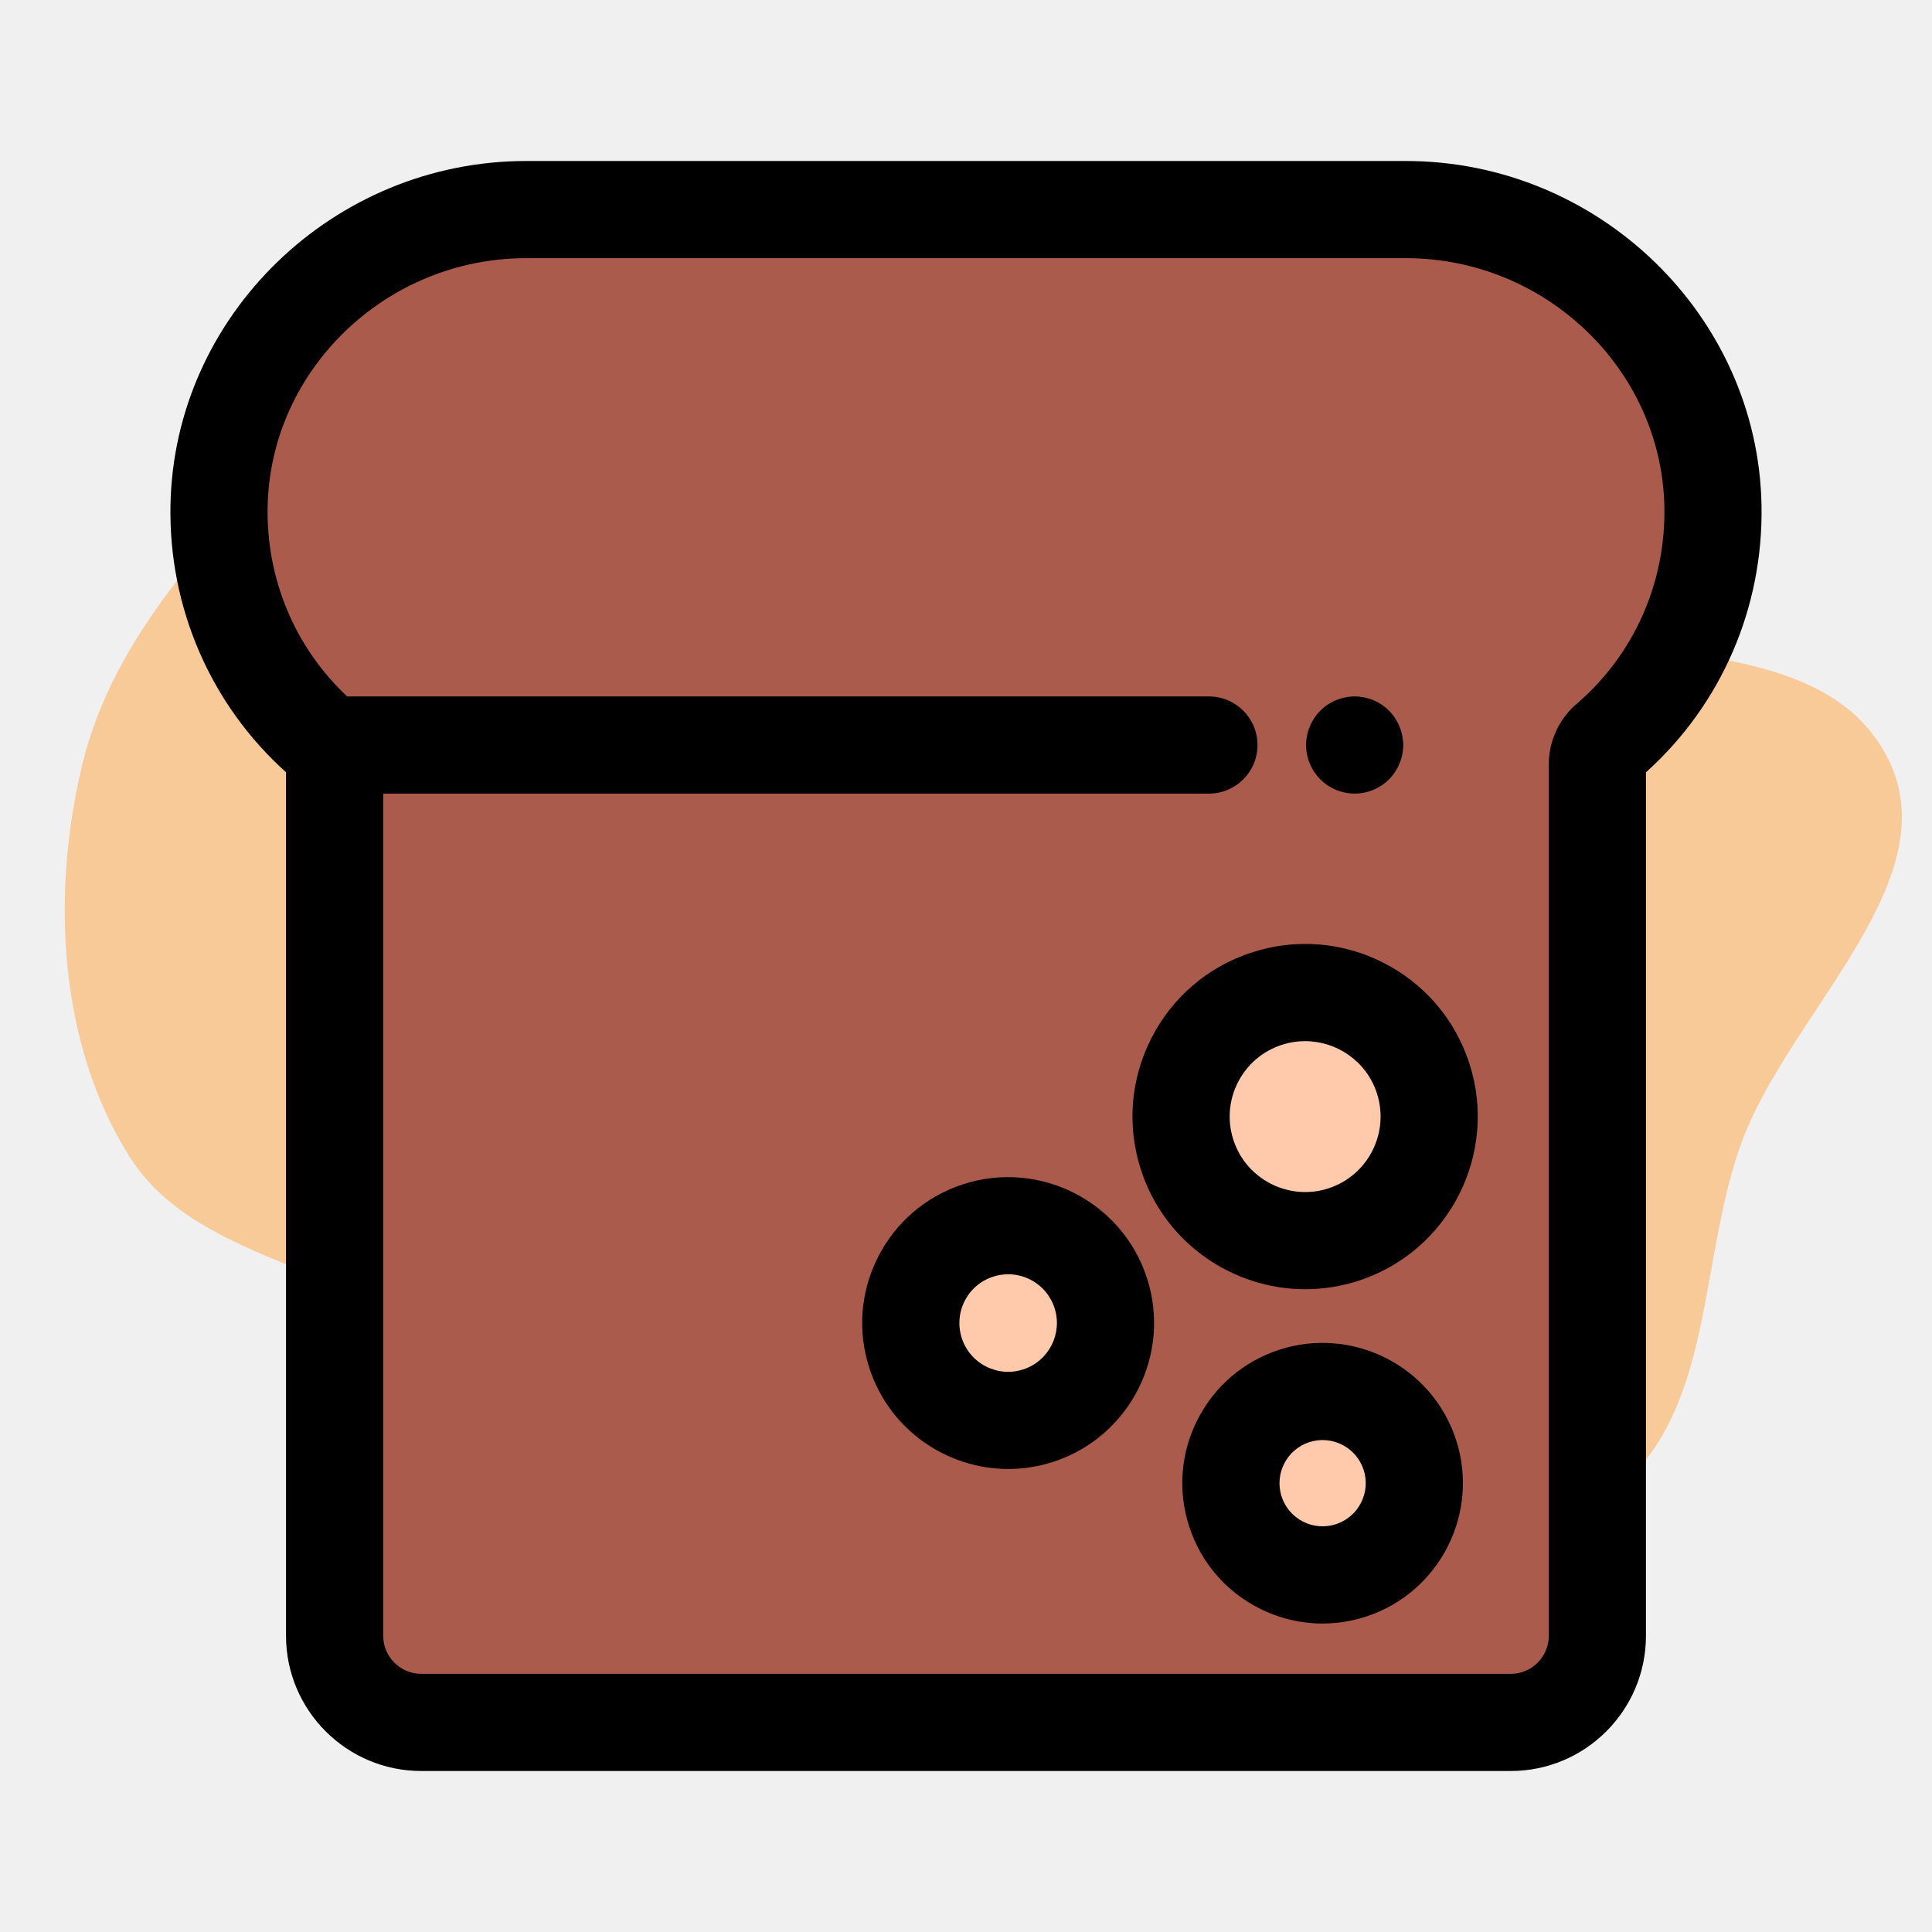
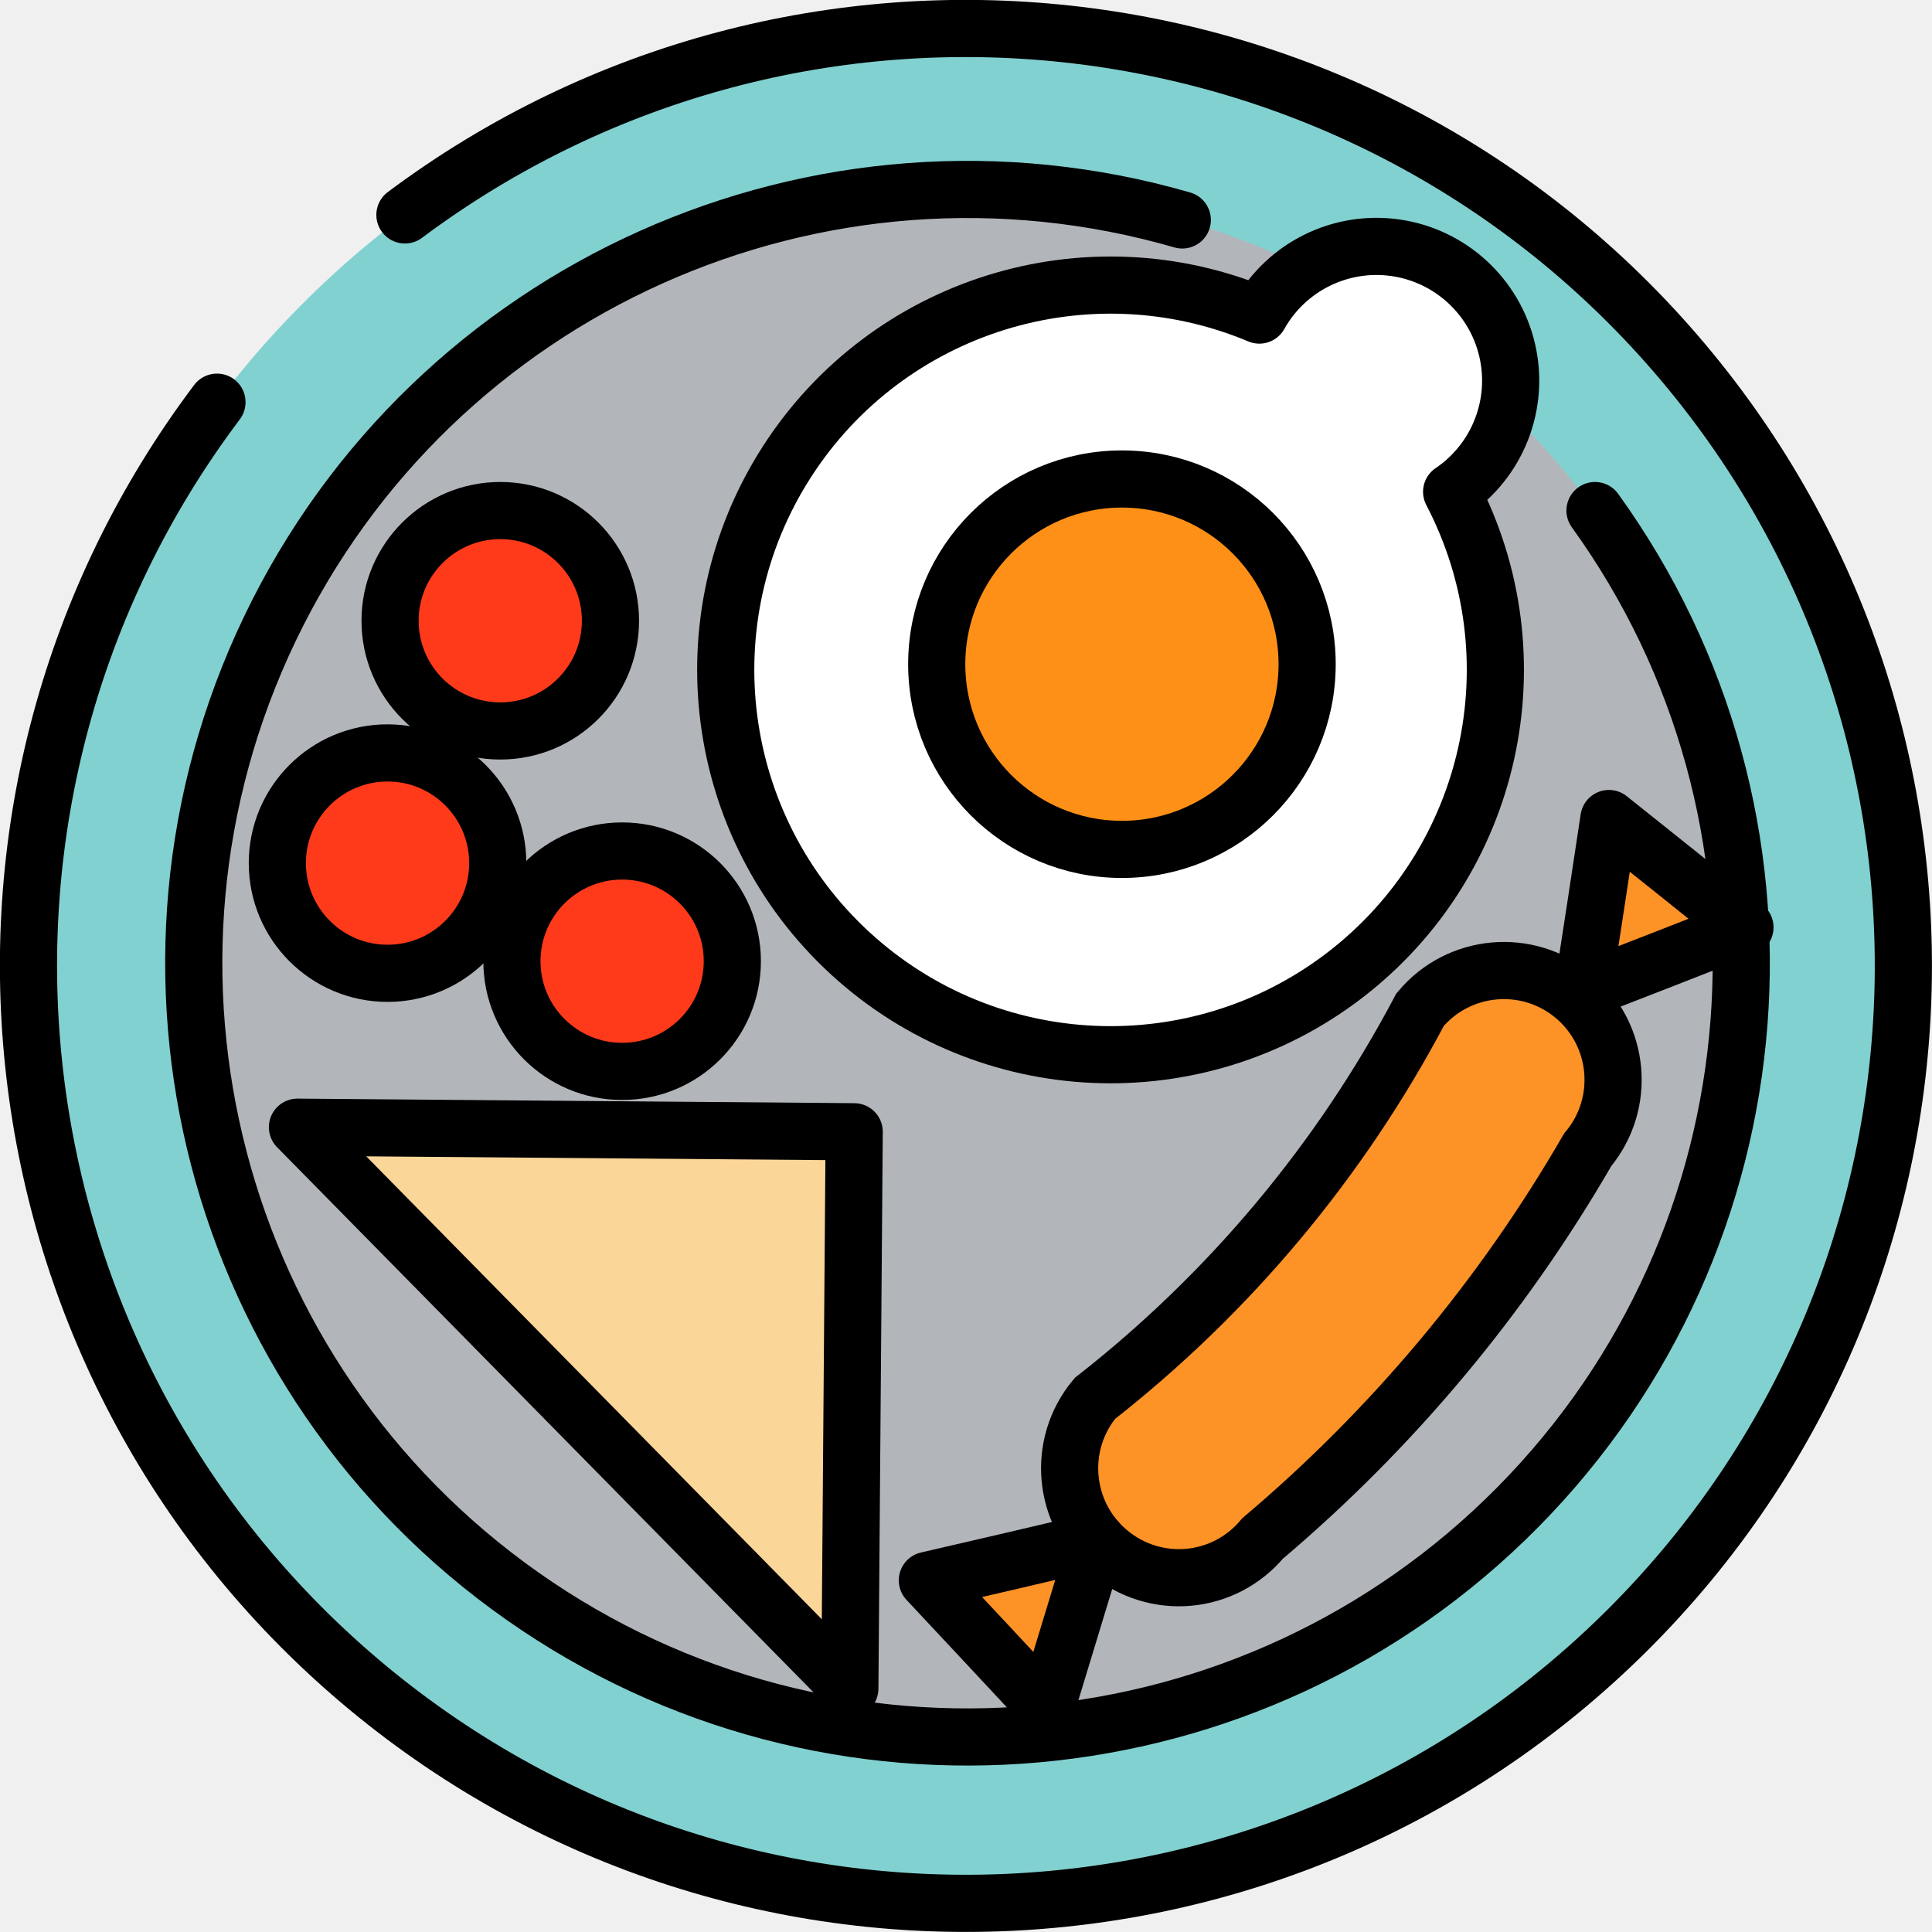
- <svg xmlns="http://www.w3.org/2000/svg" height="800px" width="800px" version="1.1" id="Layer_1" viewBox="-51.2 -51.2 614.40 614.40" xml:space="preserve" fill="#000000">
-   <g id="SVGRepo_bgCarrier" stroke-width="0">
-     <path transform="translate(-51.2, -51.2), scale(19.2)" d="M16,27.374C17.631,26.976,19.086,26.199,20.713,25.787C22.748,25.271,25.219,25.986,26.824,24.632C28.385,23.316,28.142,20.849,28.843,18.931C29.636,16.76,32.33,14.562,31.248,12.52C30.009,10.179,26.057,11.259,23.938,9.67C22.496,8.589,22.894,5.837,21.277,5.043C19.663,4.25,17.781,6.021,16,5.771C13.837,5.468,12.123,3.163,9.958,3.455C7.877,3.736,6.464,5.717,5.03,7.252C3.525,8.864,1.882,10.516,1.364,12.659C0.844,14.808,0.967,17.293,2.148,19.162C3.326,21.024,6.24,20.966,7.672,22.642C9.034,24.237,8.209,27.354,10.033,28.391C11.809,29.4,14.015,27.858,16,27.374" fill="#f7ca97" strokewidth="0" />
-   </g>
-   <g id="SVGRepo_tracerCarrier" stroke-linecap="round" stroke-linejoin="round" />
-   <g id="SVGRepo_iconCarrier">
-     <path style="fill:#aa5b4b;" d="M456.782,469.014c0,15.207-12.329,27.536-27.536,27.536H82.756 c-15.212,0-27.544-12.332-27.544-27.544V191.865c0-0.096-0.011-0.185-0.011-0.283c-0.006-0.179-0.012-0.365-0.032-0.544 c-0.012-0.153-0.026-0.306-0.045-0.46c-0.026-0.185-0.057-0.366-0.097-0.552c-0.025-0.148-0.051-0.3-0.09-0.448 c-0.045-0.181-0.096-0.352-0.145-0.531c-0.046-0.147-0.09-0.301-0.141-0.45c-0.057-0.161-0.124-0.32-0.187-0.474 c-0.071-0.167-0.134-0.326-0.205-0.48c-0.063-0.128-0.141-0.256-0.205-0.383c-0.096-0.181-0.185-0.358-0.287-0.533 c-0.09-0.145-0.167-0.236-0.232-0.34c-0.114-0.165-0.224-0.34-0.346-0.499c-0.128-0.167-0.263-0.315-0.397-0.474 c-0.083-0.097-0.167-0.198-0.256-0.301c-0.238-0.249-0.487-0.487-0.745-0.705c-21.653-18.566-33.863-45.865-33.333-74.648 c0.972-52.629,45.012-94.309,97.653-94.309h279.781c52.646,0,96.687,41.687,97.651,94.323c0.527,28.779-11.682,56.066-33.315,74.611 c-0.525,0.448-1.004,0.961-1.434,1.523c-0.083,0.104-0.147,0.212-0.223,0.321c-0.103,0.148-0.212,0.294-0.315,0.454 c-0.012,0.02-0.025,0.045-0.037,0.071c-0.077,0.122-0.141,0.256-0.212,0.383c-0.097,0.181-0.192,0.352-0.281,0.533 c-0.051,0.114-0.097,0.236-0.147,0.352c-0.09,0.205-0.171,0.403-0.243,0.609c-0.039,0.108-0.071,0.216-0.103,0.326 c-0.071,0.224-0.128,0.44-0.185,0.666c-0.026,0.108-0.045,0.218-0.063,0.332c-0.046,0.224-0.083,0.45-0.11,0.672 c-0.019,0.116-0.031,0.232-0.037,0.352c-0.02,0.224-0.032,0.442-0.039,0.666c0,0.077-0.011,0.141-0.011,0.218v277.15H456.782z" />
-     <circle style="fill:#FFCAAB;" cx="363.862" cy="303.885" r="39.441" />
-     <path d="M363.894,358.788c-23.138,0-44.704-14.753-52.239-37.916c-4.536-13.942-3.37-28.817,3.283-41.883 c6.651-13.066,17.993-22.759,31.938-27.295c13.94-4.533,28.814-3.371,41.882,3.282c13.066,6.653,22.759,17.993,27.295,31.937 c9.363,28.783-6.438,59.818-35.22,69.18C375.214,357.918,369.507,358.788,363.894,358.788z M363.838,279.897 c-2.453,0-4.947,0.38-7.404,1.18c-6.095,1.982-11.053,6.219-13.961,11.93c-2.906,5.71-3.416,12.21-1.434,18.305 c4.091,12.584,17.662,19.49,30.234,15.394c12.581-4.091,19.485-17.656,15.394-30.237 C383.378,286.346,373.95,279.897,363.838,279.897z" />
-     <circle style="fill:#FFCAAB;" cx="369.408" cy="420.47" r="29.163" />
-     <path d="M369.36,465.103c-6.939,0-13.829-1.639-20.193-4.878c-10.619-5.406-18.498-14.625-22.183-25.956c0-0.002,0-0.002,0-0.002 c-3.686-11.333-2.738-23.421,2.668-34.041c5.407-10.619,14.626-18.498,25.959-22.183c23.388-7.612,48.613,5.228,56.224,28.623 s-5.231,48.616-28.623,56.227C378.667,464.369,374.003,465.103,369.36,465.103z M356.368,424.712 c1.132,3.482,3.555,6.316,6.818,7.977c3.263,1.662,6.979,1.954,10.463,0.819c7.19-2.339,11.138-10.092,8.799-17.284 c-2.341-7.186-10.084-11.132-17.282-8.797C357.977,409.768,354.031,417.521,356.368,424.712L356.368,424.712z" />
-     <circle style="fill:#FFCAAB;" cx="269.401" cy="369.547" r="30.962" />
-     <path d="M269.439,415.954c-19.558,0-37.791-12.471-44.161-32.052c-3.833-11.788-2.849-24.363,2.775-35.408 c5.624-11.045,15.214-19.24,27-23.074c24.334-7.915,50.566,5.44,58.483,29.774c7.913,24.332-5.441,50.566-29.774,58.483 C279.01,415.219,274.184,415.954,269.439,415.954z M269.422,354.035c-1.613,0-3.234,0.253-4.811,0.768 c-3.94,1.281-7.143,4.019-9.021,7.708c-1.879,3.689-2.208,7.89-0.927,11.828c1.281,3.94,4.019,7.142,7.708,9.021 s7.89,2.211,11.83,0.927c8.13-2.645,12.592-11.41,9.947-19.538c-1.281-3.94-4.019-7.143-7.708-9.021 C274.229,354.605,271.834,354.035,269.422,354.035z" />
-     <path d="M395.889,0h-279.78C54.86,0,4.124,49.111,3.011,109.478c-0.599,32.548,12.754,63.339,36.749,84.925v274.601 c0,23.708,19.286,42.994,42.994,42.994h346.491c23.703,0,42.986-19.283,42.986-42.985V194.402 c23.984-21.55,37.352-52.347,36.755-84.911C507.883,49.118,457.147,0,395.889,0z M450.179,172.647 c-1.306,1.12-2.509,2.385-3.575,3.767c-0.273,0.349-0.524,0.698-0.768,1.063c-0.176,0.252-0.354,0.508-0.53,0.779 c-0.071,0.108-0.142,0.219-0.21,0.331c-0.107,0.175-0.218,0.363-0.324,0.553c-0.124,0.216-0.244,0.437-0.365,0.664 c-0.032,0.06-0.066,0.124-0.085,0.161c-0.136,0.25-0.267,0.497-0.396,0.751c-0.133,0.264-0.258,0.531-0.375,0.803l-0.15,0.357 c-0.246,0.565-0.465,1.117-0.661,1.681c-0.107,0.306-0.201,0.599-0.273,0.844c-0.145,0.468-0.269,0.918-0.388,1.381 c-0.026,0.097-0.049,0.195-0.073,0.292c-0.082,0.349-0.153,0.698-0.221,1.072c-0.09,0.464-0.162,0.929-0.226,1.386 c-0.059,0.42-0.102,0.839-0.134,1.267c-0.032,0.403-0.056,0.797-0.071,1.197c-0.015,0.294-0.025,0.607-0.025,0.868v277.15 c0,6.664-5.423,12.085-12.086,12.085H82.756c-6.668,0-12.094-5.426-12.094-12.094V201.178h262.589c8.531,0,15.45-6.918,15.45-15.45 s-6.918-15.45-15.45-15.45H59.2c-16.528-15.499-25.716-37.241-25.295-60.23C34.71,66.404,71.587,30.9,116.109,30.9h279.78 c44.528,0,81.404,35.509,82.204,79.156C478.536,134.248,468.359,157.062,450.179,172.647z" />
-     <path d="M379.599,201.167c-1.004,0-2.026-0.093-3.013-0.294c-0.989-0.201-1.962-0.493-2.905-0.879 c-0.929-0.386-1.823-0.867-2.657-1.421c-0.851-0.556-1.639-1.205-2.35-1.916c-2.874-2.889-4.527-6.86-4.527-10.923 c0-1.003,0.107-2.024,0.309-3.028c0.184-0.973,0.493-1.947,0.879-2.889c0.386-0.927,0.867-1.823,1.421-2.657 c0.556-0.85,1.205-1.638,1.916-2.348c0.711-0.728,1.499-1.361,2.35-1.931c0.834-0.556,1.729-1.037,2.657-1.423 c0.942-0.386,1.916-0.678,2.905-0.879c1.978-0.402,4.032-0.402,6.025,0c0.989,0.201,1.962,0.493,2.888,0.879 c0.942,0.386,1.839,0.867,2.673,1.423c0.85,0.57,1.638,1.204,2.348,1.931c0.712,0.711,1.361,1.499,1.916,2.348 c0.556,0.834,1.035,1.73,1.421,2.657c0.386,0.942,0.68,1.916,0.881,2.889c0.201,1.004,0.309,2.025,0.309,3.028 c0,4.063-1.653,8.034-4.528,10.923c-0.711,0.711-1.499,1.36-2.348,1.916c-0.834,0.555-1.73,1.035-2.673,1.421 c-0.927,0.386-1.899,0.678-2.888,0.879C381.623,201.075,380.603,201.167,379.599,201.167z" />
+ <svg xmlns="http://www.w3.org/2000/svg" viewBox="0 0 84.5 84.5">
+   <defs>
+     <style>.cls-1{fill:#82d1d1;}.cls-2{fill:none;}.cls-10,.cls-2,.cls-4,.cls-5,.cls-6,.cls-7,.cls-8,.cls-9{stroke:#000;stroke-width:2.5px;}.cls-10,.cls-2,.cls-4,.cls-5,.cls-6,.cls-7,.cls-8{stroke-linecap:round;}.cls-10,.cls-2,.cls-5,.cls-6,.cls-7,.cls-8{stroke-linejoin:round;}.cls-3,.cls-4{fill:#b2b6bb;}.cls-4,.cls-9{stroke-miterlimit:10;}.cls-5{fill:#fff;}.cls-6{fill:#ff9017;}.cls-7{fill:#ff3a1a;}.cls-8{fill:#fbd699;}.cls-10,.cls-9{fill:#fd9226;}</style>
+   </defs>
+   <g id="Layer_2" data-name="Layer 2">
+     <g id="Layer_1-2" data-name="Layer 1">
+       <circle class="cls-1" cx="42.25" cy="42.25" r="41" />
+       <path class="cls-2" d="M17.71,9.4a41,41,0,1,1-8.22,8.19" />
+       <circle class="cls-3" cx="42.25" cy="42.25" r="33.96" />
+       <path class="cls-4" d="M69.76,22.33A33.84,33.84,0,1,1,51.71,9.62" />
+       <path class="cls-5" d="M63.49,21.51a16.83,16.83,0,1,1-8.41-7.73,5.87,5.87,0,1,1,8.41,7.73Z" />
+       <circle class="cls-6" cx="49.07" cy="29.05" r="8.1" />
+       <circle class="cls-7" cx="21.88" cy="27.15" r="4.82" />
+       <circle class="cls-7" cx="16.95" cy="37.75" r="4.82" />
+       <circle class="cls-7" cx="27.21" cy="42.04" r="4.82" />
+       <polygon class="cls-8" points="37.17 73.85 13.01 49.3 37.36 49.5 37.17 73.85" />
+       <path class="cls-9" d="M48.5,67.89h0a4.78,4.78,0,0,1-.61-6.73,53.07,53.07,0,0,0,14.22-17,4.78,4.78,0,0,1,6.73-.6h0a4.78,4.78,0,0,1,.6,6.73,64.57,64.57,0,0,1-14.22,17A4.76,4.76,0,0,1,48.5,67.89Z" />
+       <polygon class="cls-10" points="69.22 43.33 69.8 39.56 70.37 35.8 73.35 38.18 76.32 40.56 72.77 41.95 69.22 43.33" />
+       <polygon class="cls-10" points="45.76 74.69 43.16 71.9 40.56 69.12 44.27 68.26 47.98 67.39 46.87 71.04 45.76 74.69" />
+     </g>
  </g>
</svg>
